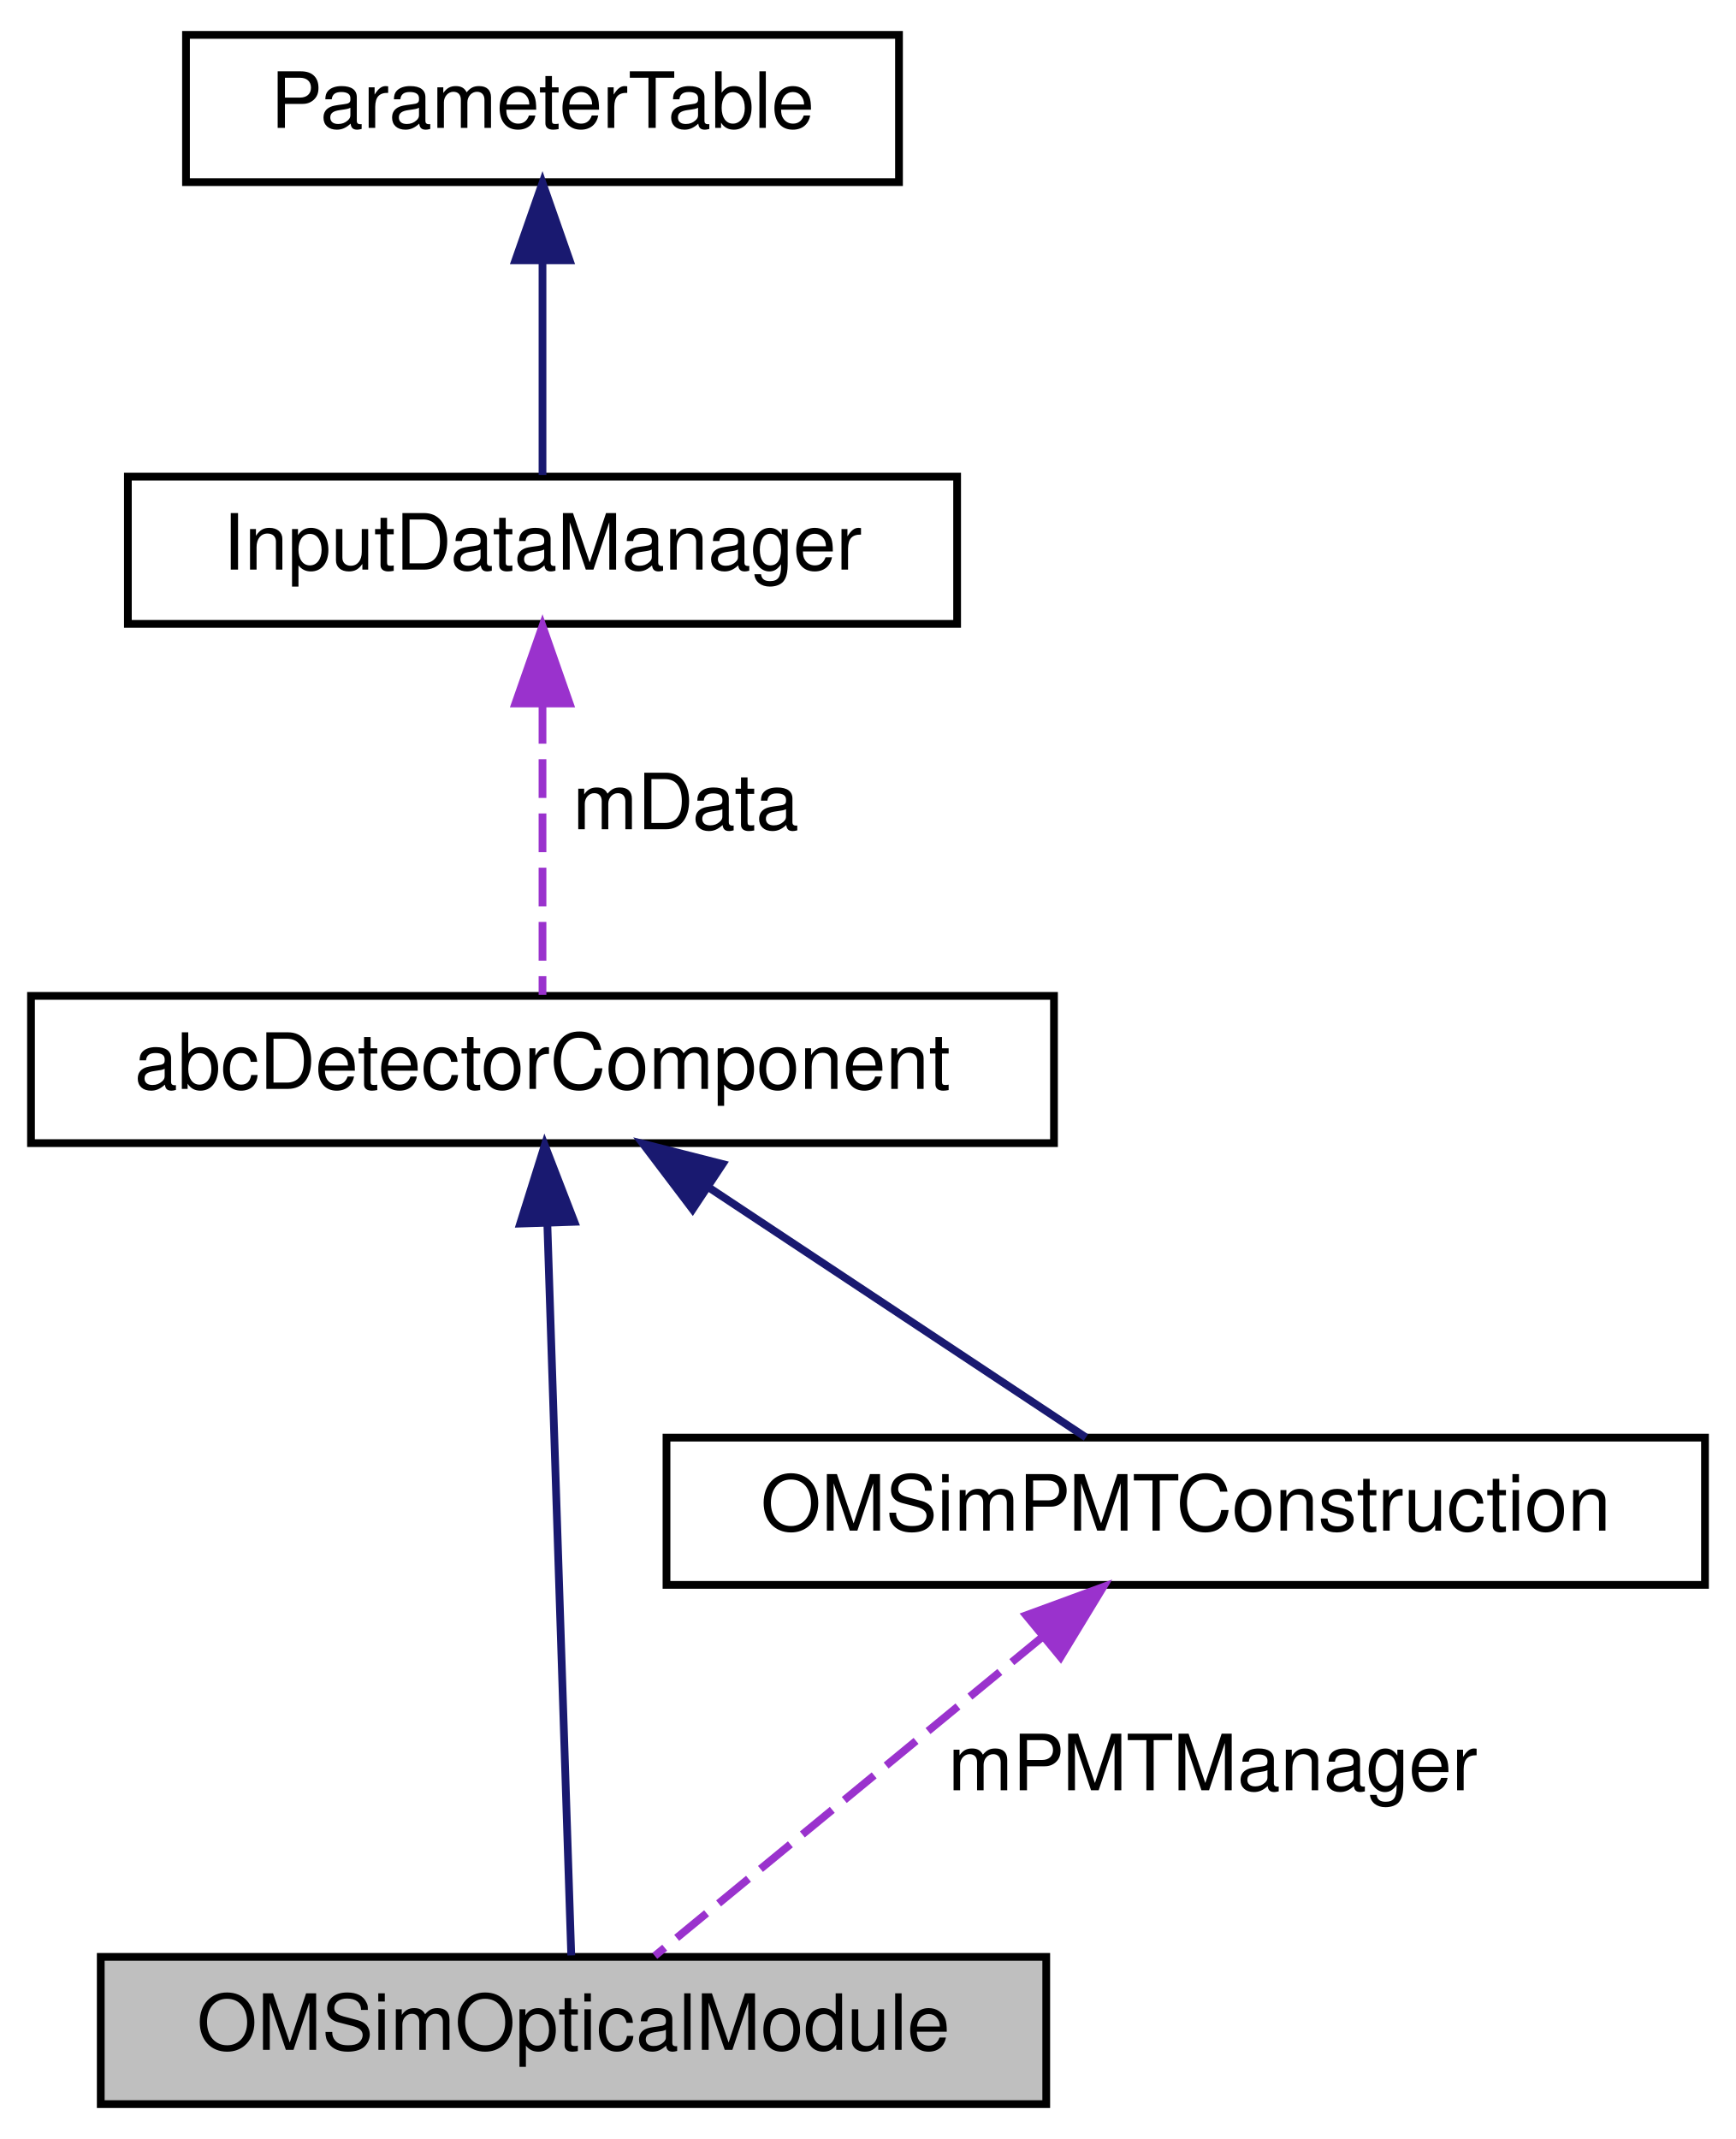
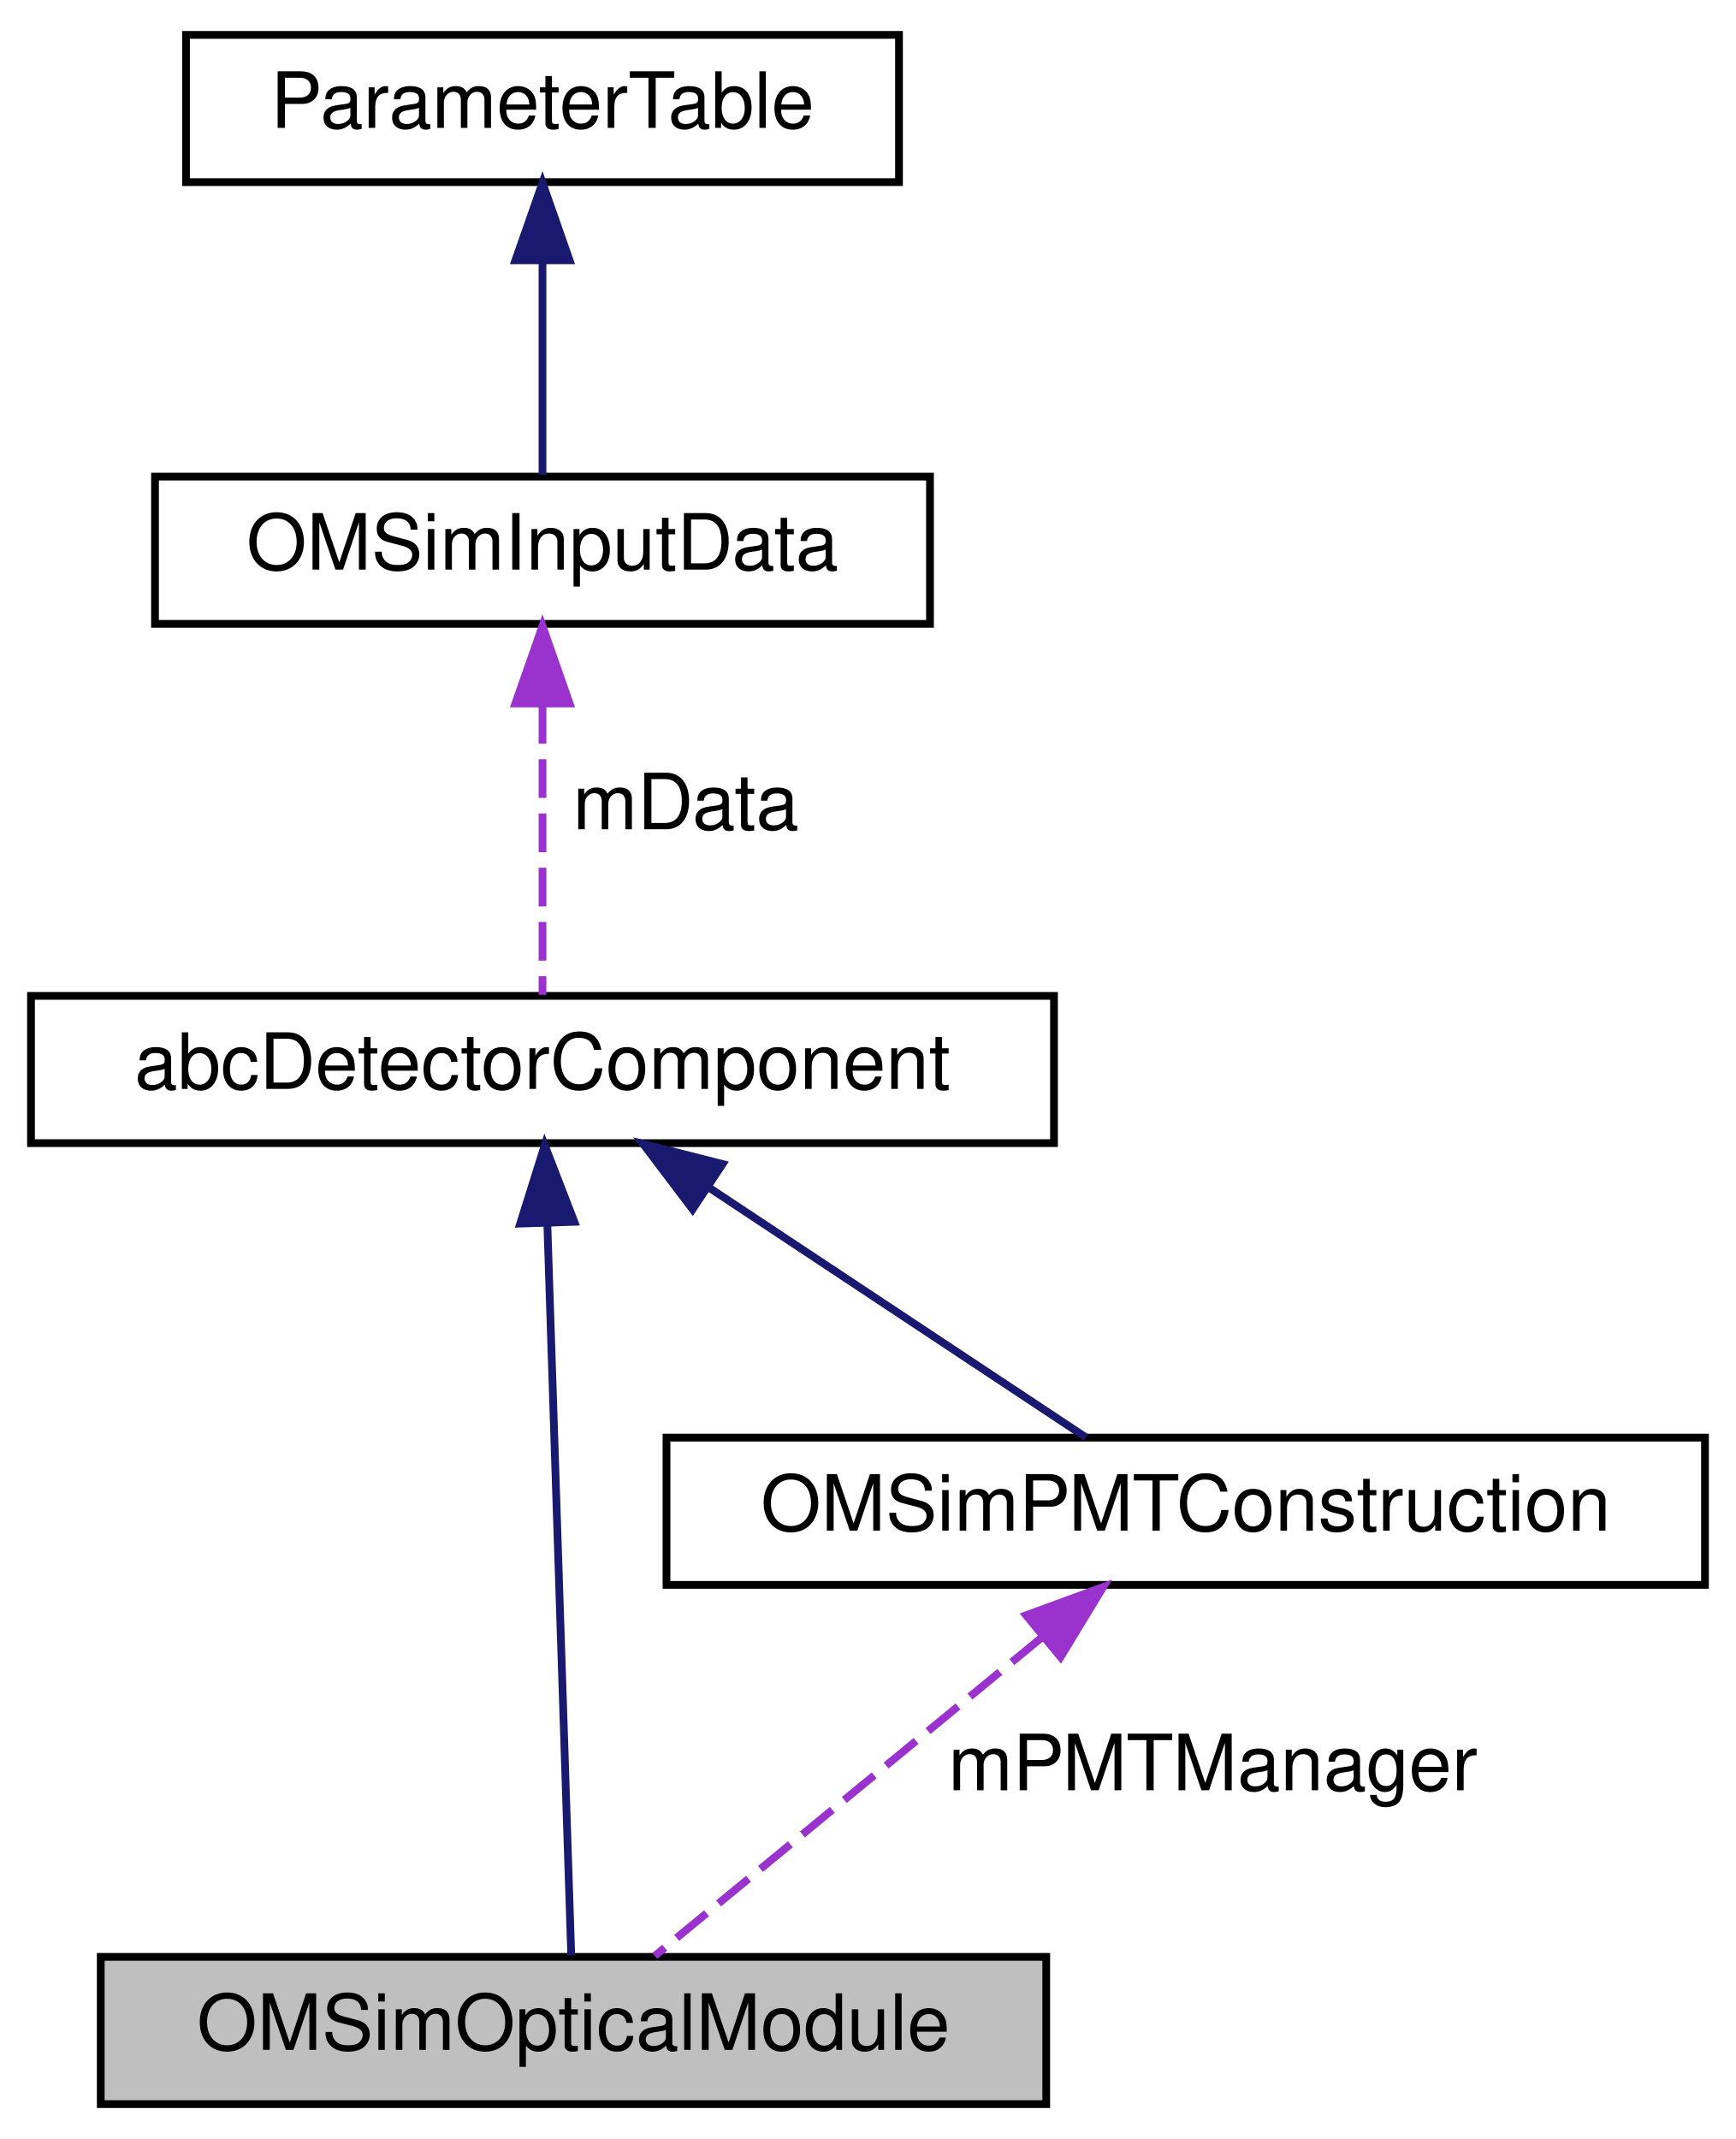
<svg xmlns="http://www.w3.org/2000/svg" xmlns:xlink="http://www.w3.org/1999/xlink" width="224pt" height="276pt" viewBox="0.00 0.00 224.00 276.00">
  <g id="graph0" class="graph" transform="scale(1 1) rotate(0) translate(4 272)">
    <g id="node1" class="node">
      <g id="a_node1">
        <a xlink:title="Base class for OMs works as interface.">
          <polygon fill="#bfbfbf" stroke="black" points="9,-0.5 9,-19.5 131,-19.5 131,-0.5 9,-0.5" />
          <text text-anchor="middle" x="70" y="-7.5" font-family="Helvetica,sans-Serif" font-size="10.00">OMSimOpticalModule</text>
        </a>
      </g>
    </g>
    <g id="node2" class="node">
      <g id="a_node2">
        <a xlink:href="classabc_detector_component.html" target="_top" xlink:title="Abstract base class used for constructing detector components.">
          <polygon fill="none" stroke="black" points="0,-124.5 0,-143.5 132,-143.5 132,-124.5 0,-124.5" />
          <text text-anchor="middle" x="66" y="-131.5" font-family="Helvetica,sans-Serif" font-size="10.00">abcDetectorComponent</text>
        </a>
      </g>
    </g>
    <g id="edge1" class="edge">
      <path fill="none" stroke="midnightblue" d="M66.62,-114.19C67.5,-87.4 69.07,-39.31 69.71,-19.69" />
      <polygon fill="midnightblue" stroke="midnightblue" points="63.12,-114.12 66.29,-124.23 70.11,-114.35 63.12,-114.12" />
    </g>
    <g id="node5" class="node">
      <g id="a_node5">
        <a xlink:href="class_o_m_sim_p_m_t_construction.html" target="_top" xlink:title=" ">
          <polygon fill="none" stroke="black" points="82,-67.5 82,-86.5 216,-86.5 216,-67.5 82,-67.5" />
          <text text-anchor="middle" x="149" y="-74.5" font-family="Helvetica,sans-Serif" font-size="10.00">OMSimPMTConstruction</text>
        </a>
      </g>
    </g>
    <g id="edge5" class="edge">
      <path fill="none" stroke="midnightblue" d="M87.39,-118.82C102.81,-108.61 123.12,-95.15 136.12,-86.53" />
      <polygon fill="midnightblue" stroke="midnightblue" points="85.37,-115.96 78.97,-124.41 89.24,-121.8 85.37,-115.96" />
    </g>
    <g id="node3" class="node">
      <g id="a_node3">
-         <a xlink:href="class_input_data_manager.html" target="_top" xlink:title="Manages the input data, including parsing and storing material properties.">
-           <polygon fill="none" stroke="black" points="12.5,-191.5 12.5,-210.5 119.5,-210.5 119.5,-191.5 12.5,-191.5" />
-           <text text-anchor="middle" x="66" y="-198.5" font-family="Helvetica,sans-Serif" font-size="10.00">InputDataManager</text>
+         <a xlink:href="class_o_m_sim_input_data.html" target="_top" xlink:title="Manages the input data, including parsing and storing material properties.">
+           <polygon fill="none" stroke="black" points="16,-191.5 16,-210.5 116,-210.5 116,-191.5 16,-191.5" />
+           <text text-anchor="middle" x="66" y="-198.5" font-family="Helvetica,sans-Serif" font-size="10.00">OMSimInputData</text>
        </a>
      </g>
    </g>
    <g id="edge2" class="edge">
      <path fill="none" stroke="#9a32cd" stroke-dasharray="5,2" d="M66,-181.04C66,-168.67 66,-153.12 66,-143.63" />
      <polygon fill="#9a32cd" stroke="#9a32cd" points="62.5,-181.23 66,-191.23 69.5,-181.23 62.5,-181.23" />
      <text text-anchor="middle" x="84.5" y="-165" font-family="Helvetica,sans-Serif" font-size="10.00"> mData</text>
    </g>
    <g id="node4" class="node">
      <g id="a_node4">
        <a xlink:href="class_parameter_table.html" target="_top" xlink:title="A utility class for managing JSON-based data tables.">
          <polygon fill="none" stroke="black" points="20,-248.5 20,-267.5 112,-267.5 112,-248.5 20,-248.5" />
          <text text-anchor="middle" x="66" y="-255.5" font-family="Helvetica,sans-Serif" font-size="10.00">ParameterTable</text>
        </a>
      </g>
    </g>
    <g id="edge3" class="edge">
      <path fill="none" stroke="midnightblue" d="M66,-238.12C66,-228.82 66,-218.06 66,-210.71" />
      <polygon fill="midnightblue" stroke="midnightblue" points="62.5,-238.41 66,-248.41 69.5,-238.41 62.5,-238.41" />
    </g>
    <g id="edge4" class="edge">
      <path fill="none" stroke="#9a32cd" stroke-dasharray="5,2" d="M130.42,-60.71C114.86,-47.91 93.2,-30.09 80.49,-19.63" />
      <polygon fill="#9a32cd" stroke="#9a32cd" points="128.4,-63.58 138.35,-67.23 132.85,-58.18 128.4,-63.58" />
      <text text-anchor="middle" x="152.5" y="-41" font-family="Helvetica,sans-Serif" font-size="10.00"> mPMTManager</text>
    </g>
  </g>
</svg>
